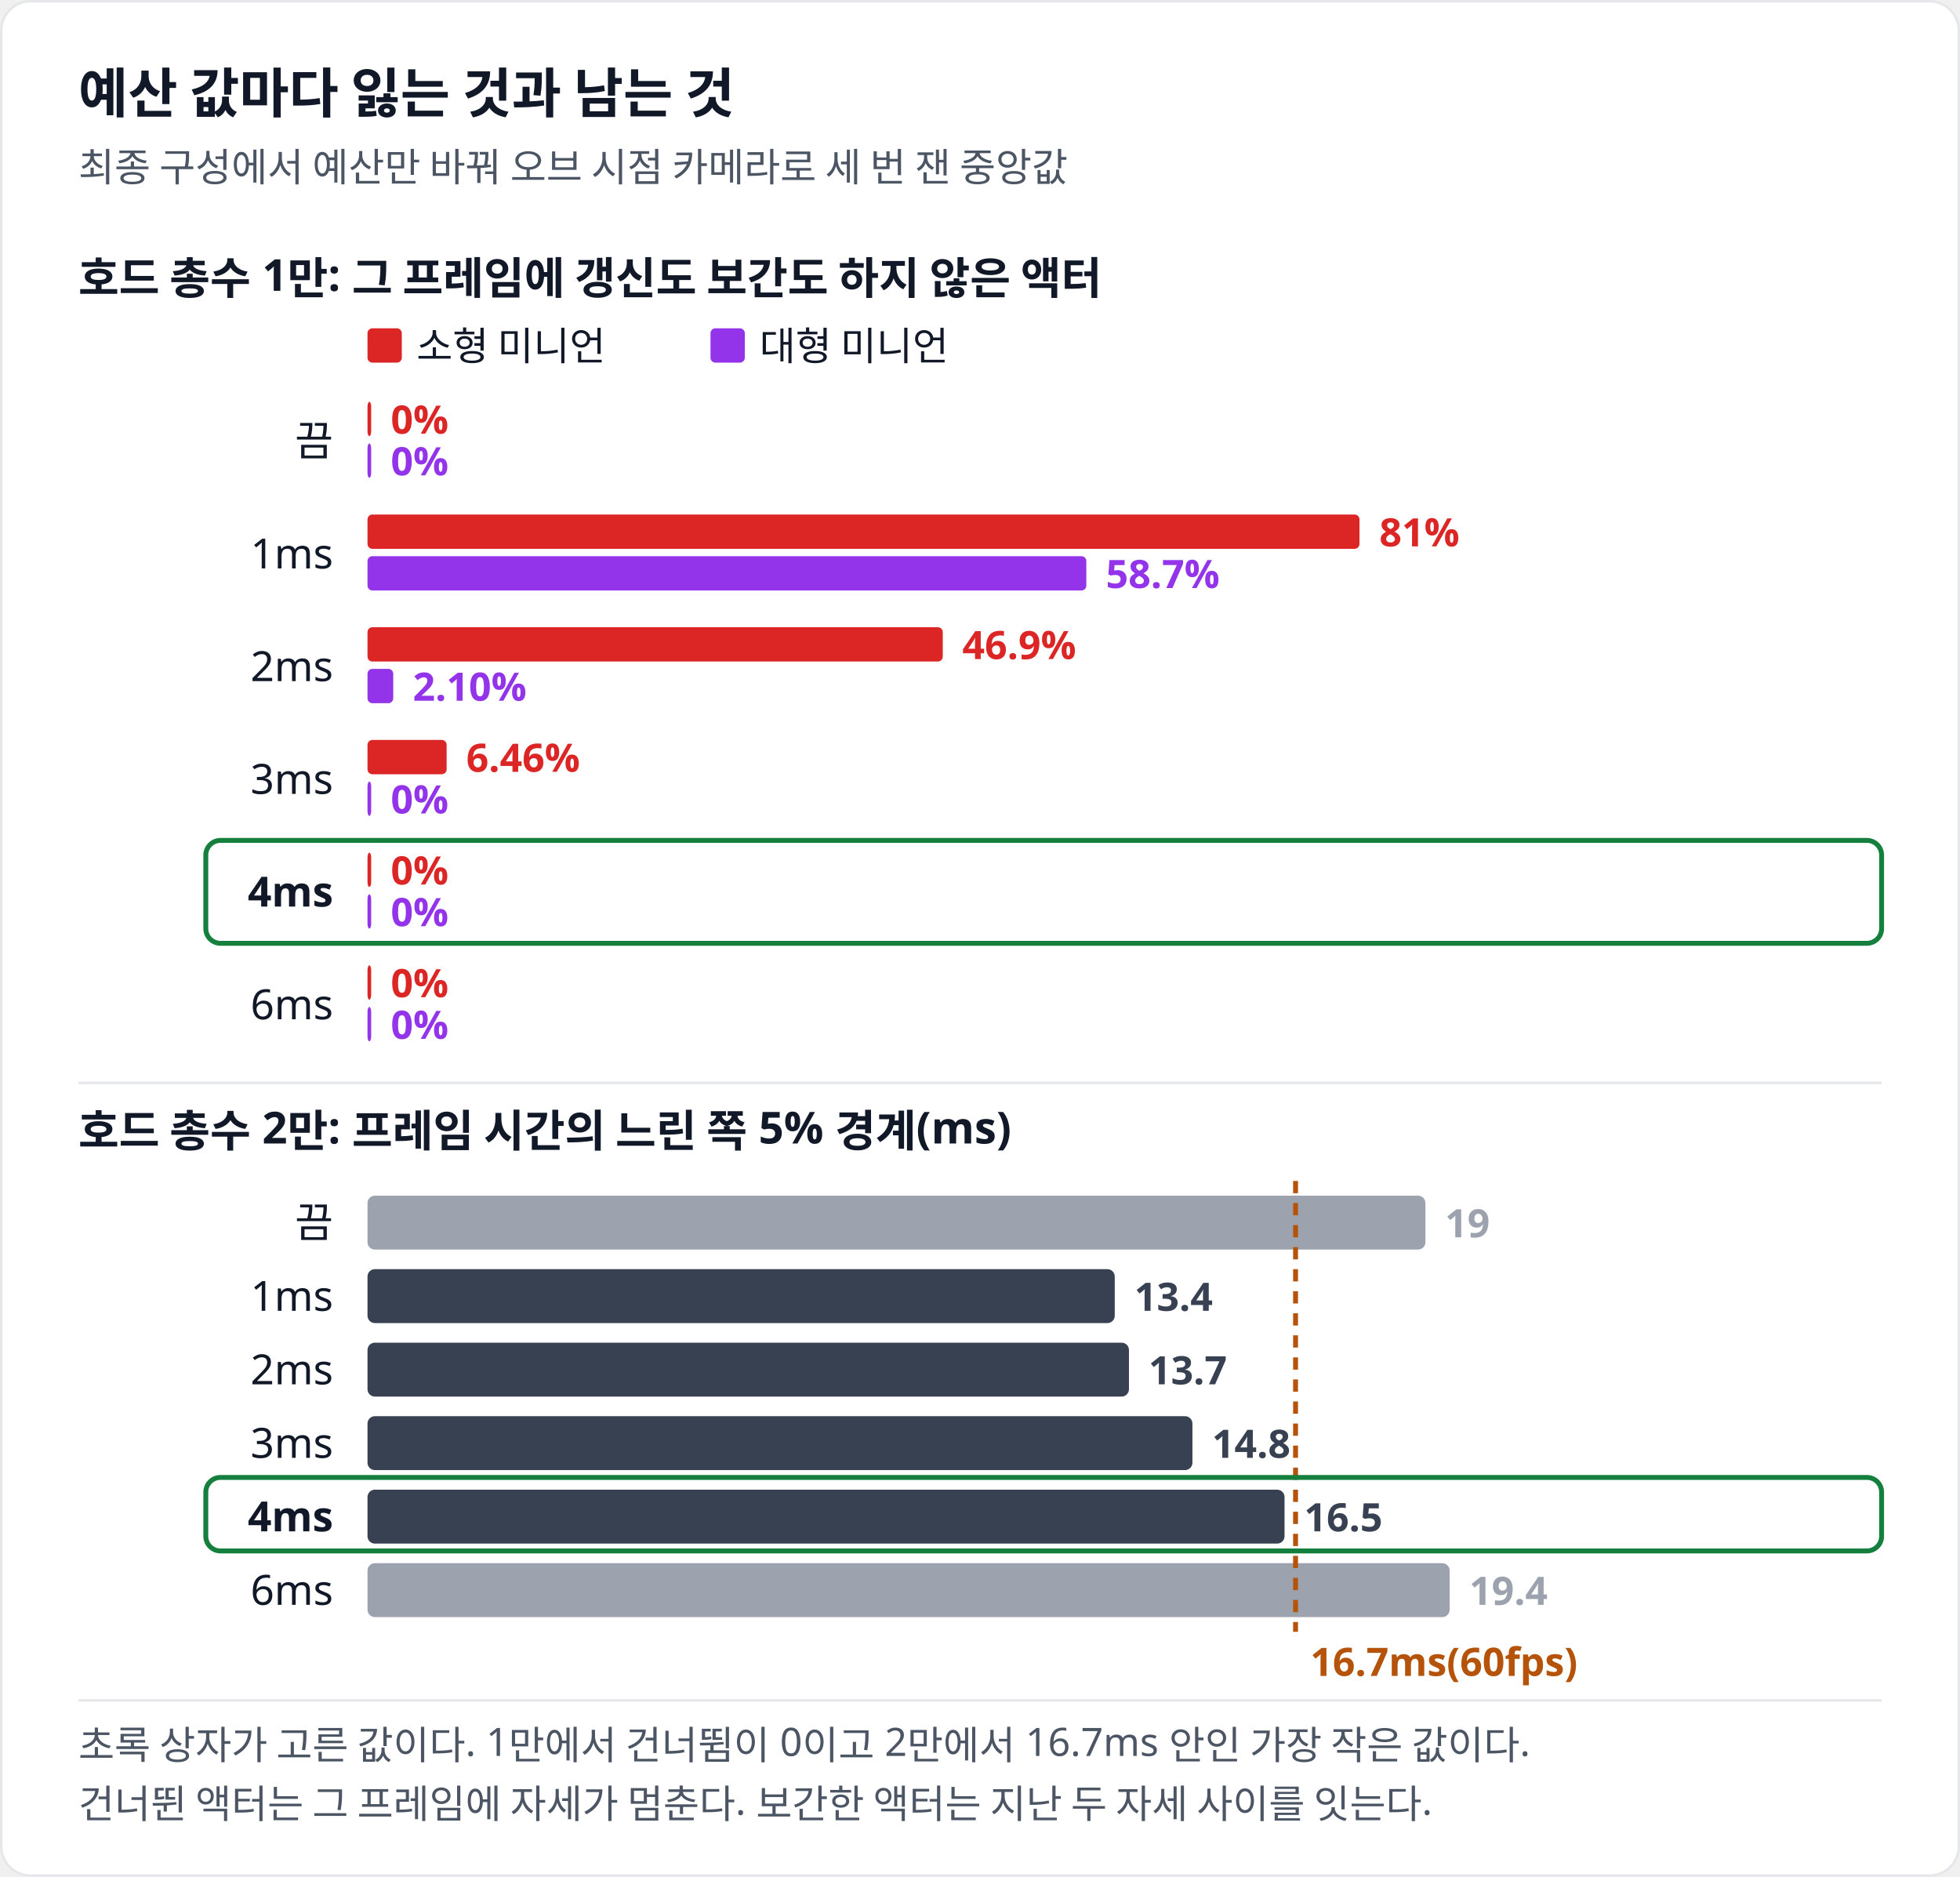
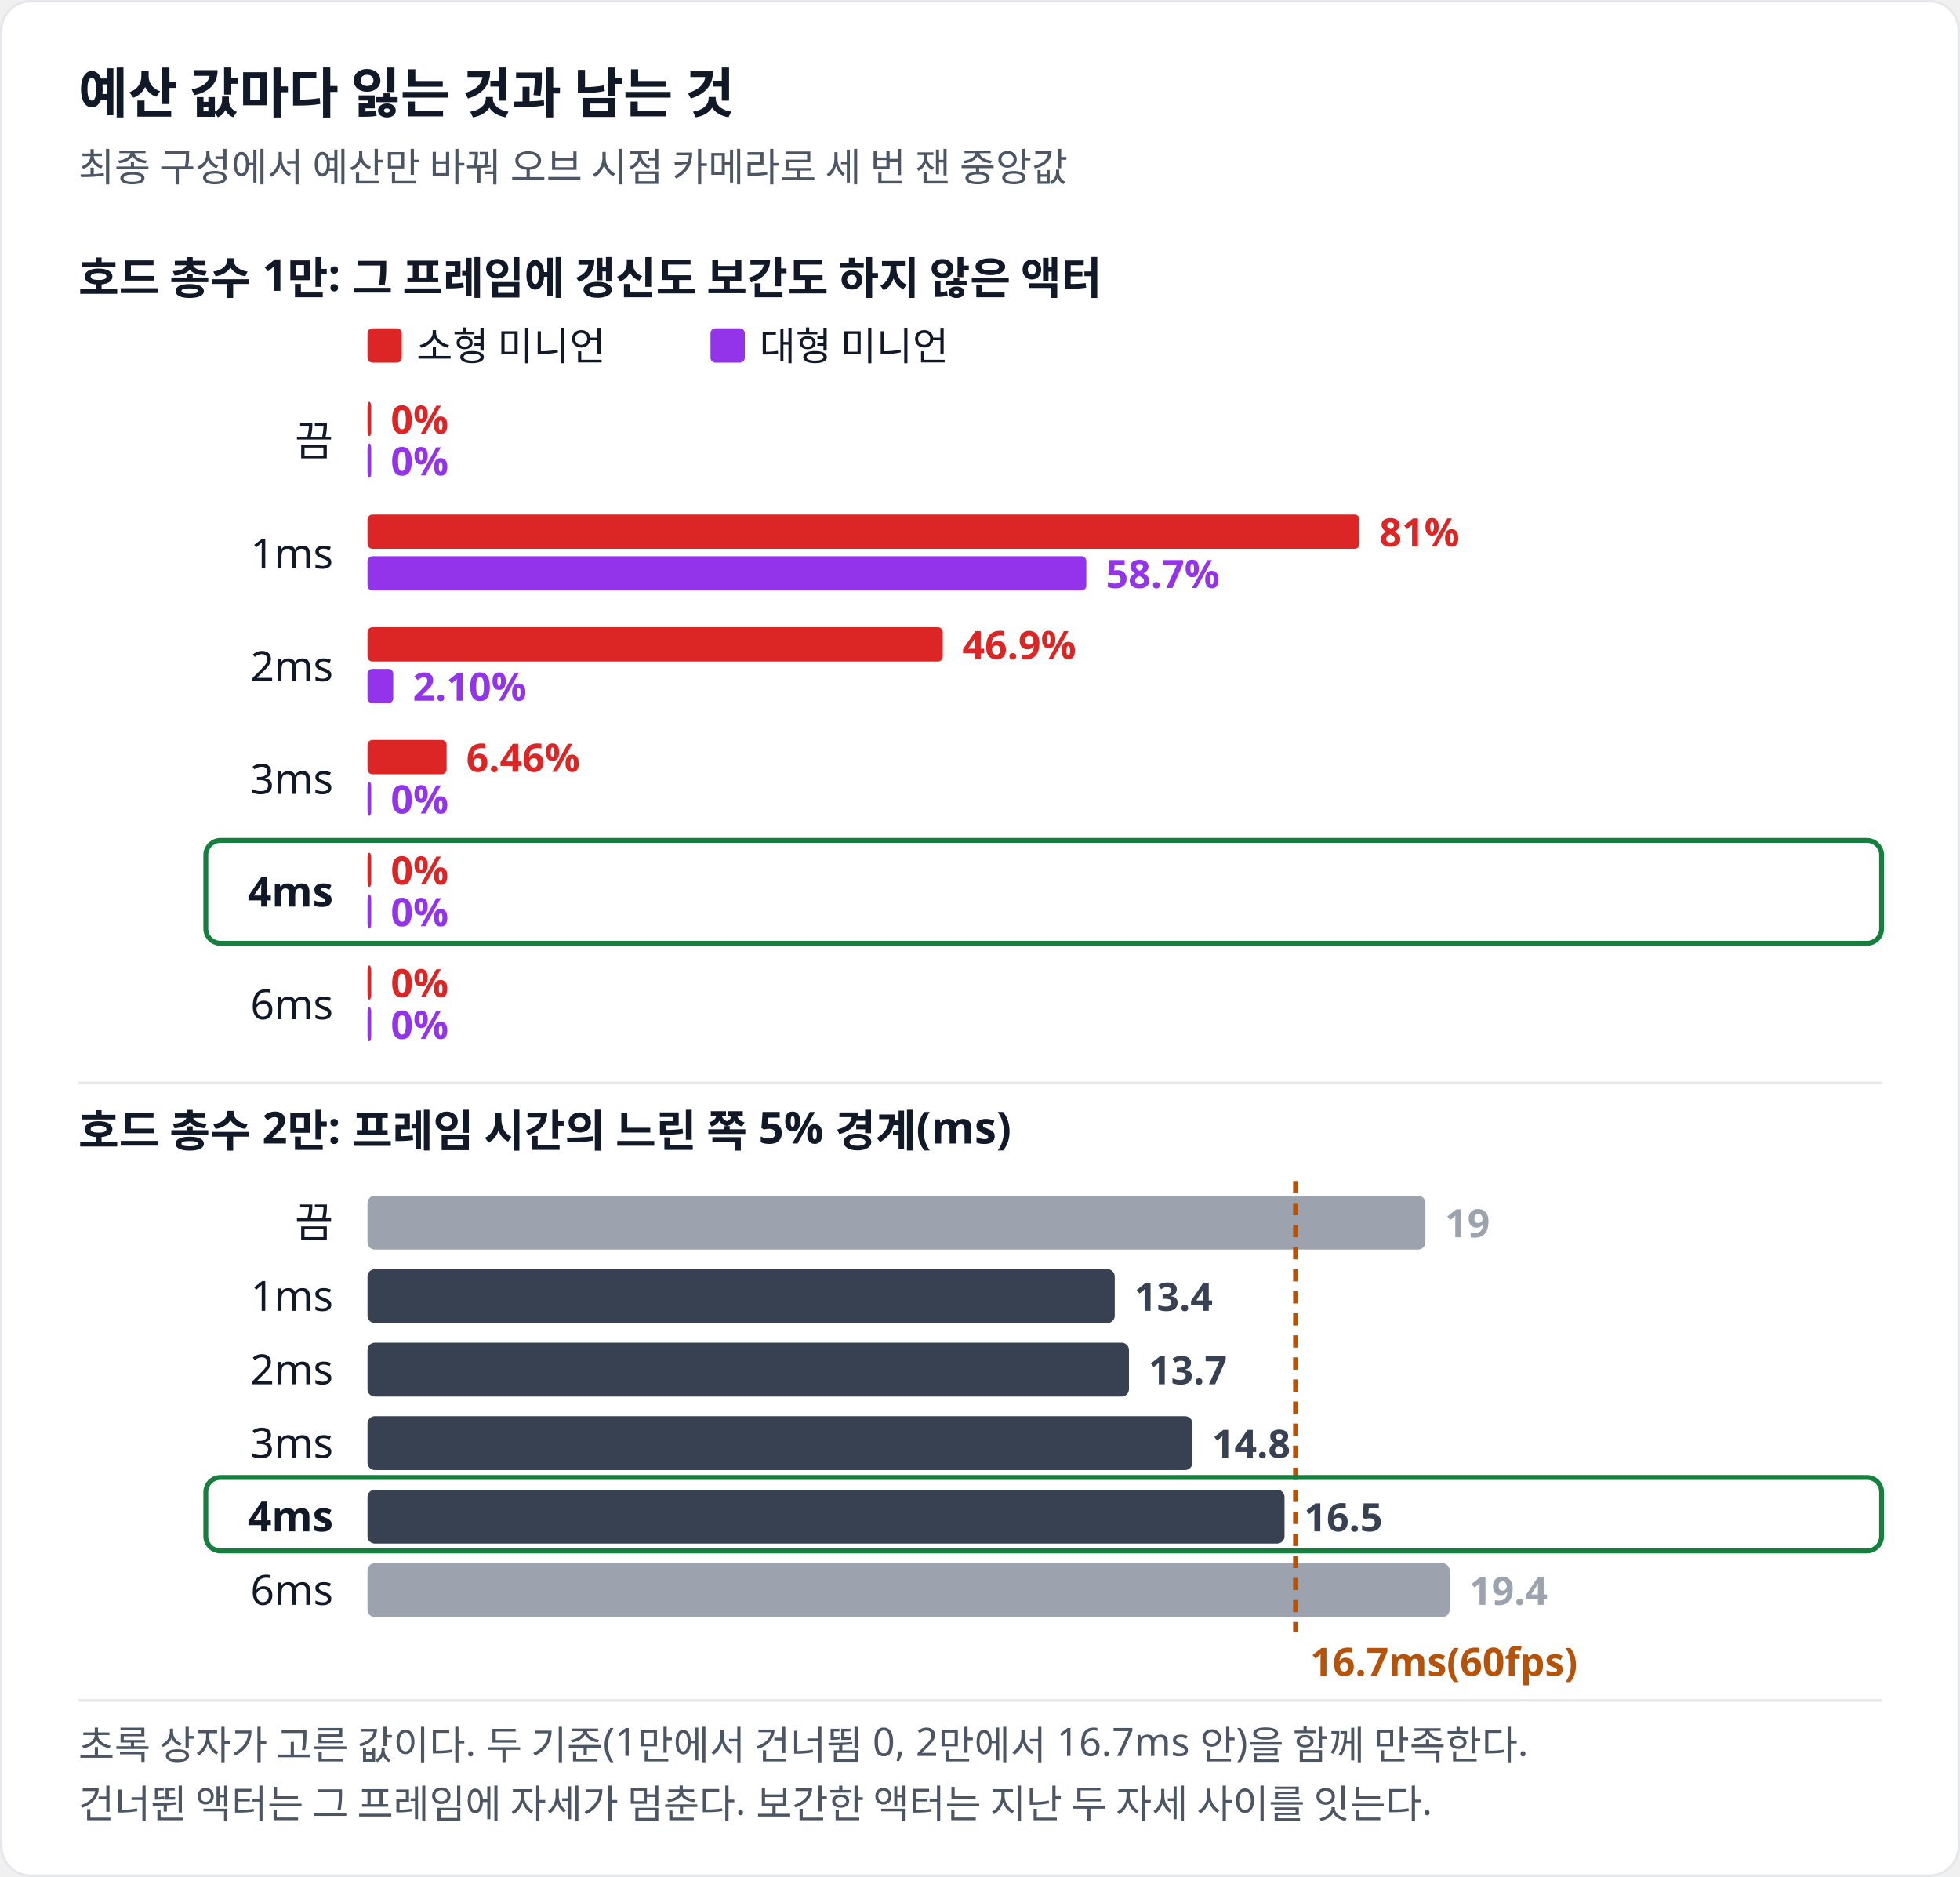
<svg xmlns="http://www.w3.org/2000/svg" width="800" height="766" viewBox="0 0 800 766" font-family="Malgun Gothic, Apple SD Gothic Neo, Noto Sans KR, Segoe UI, sans-serif" font-size="16" fill="#111827">
  <rect x="0.5" y="0.5" width="799" height="765" rx="12" fill="#ffffff" stroke="#e5e7eb" />
  <text x="32" y="46" font-size="22" font-weight="700">예산 값마다 잃는 것과 남는 것</text>
  <text x="32" y="74" font-size="16" fill="#4b5563">최종 구성에서 예산만 바꿔 오브 시점 카메라로 세 번 잰 중앙값</text>
  <text x="32" y="120" font-size="18" font-weight="700">호드 총수 1만: 그 프레임에 갱신도 보간도 하지 않은 액터</text>
  <rect x="150" y="134" width="14" height="14" rx="2" fill="#dc2626" />
  <text x="170" y="147" font-size="16">소형 미니언</text>
  <rect x="290" y="134" width="14" height="14" rx="2" fill="#9333ea" />
  <text x="310" y="147" font-size="16">대형 미니언</text>
  <text x="136" y="186" text-anchor="end" font-size="17" font-weight="400">끔</text>
  <rect x="150" y="164" width="1.5" height="14" rx="2" fill="#dc2626" />
  <text x="159.5" y="177" font-size="16" font-weight="700" fill="#dc2626">0%</text>
  <rect x="150" y="181" width="1.5" height="14" rx="2" fill="#9333ea" />
  <text x="159.5" y="194" font-size="16" font-weight="700" fill="#9333ea">0%</text>
  <text x="136" y="232" text-anchor="end" font-size="17" font-weight="400">1ms</text>
  <rect x="150" y="210" width="404.9" height="14" rx="2" fill="#dc2626" />
  <text x="563.0" y="223" font-size="16" font-weight="700" fill="#dc2626">81%</text>
  <rect x="150" y="227" width="293.4" height="14" rx="2" fill="#9333ea" />
  <text x="451.4" y="240" font-size="16" font-weight="700" fill="#9333ea">58.7%</text>
  <text x="136" y="278" text-anchor="end" font-size="17" font-weight="400">2ms</text>
  <rect x="150" y="256" width="234.8" height="14" rx="2" fill="#dc2626" />
  <text x="392.8" y="269" font-size="16" font-weight="700" fill="#dc2626">46.9%</text>
  <rect x="150" y="273" width="10.5" height="14" rx="2" fill="#9333ea" />
  <text x="168.5" y="286" font-size="16" font-weight="700" fill="#9333ea">2.10%</text>
  <text x="136" y="324" text-anchor="end" font-size="17" font-weight="400">3ms</text>
  <rect x="150" y="302" width="32.3" height="14" rx="2" fill="#dc2626" />
  <text x="190.3" y="315" font-size="16" font-weight="700" fill="#dc2626">6.46%</text>
  <rect x="150" y="319" width="1.5" height="14" rx="2" fill="#9333ea" />
  <text x="159.5" y="332" font-size="16" font-weight="700" fill="#9333ea">0%</text>
  <text x="136" y="370" text-anchor="end" font-size="17" font-weight="700">4ms</text>
  <rect x="150" y="348" width="1.5" height="14" rx="2" fill="#dc2626" />
  <text x="159.5" y="361" font-size="16" font-weight="700" fill="#dc2626">0%</text>
  <rect x="150" y="365" width="1.5" height="14" rx="2" fill="#9333ea" />
  <text x="159.5" y="378" font-size="16" font-weight="700" fill="#9333ea">0%</text>
  <text x="136" y="416" text-anchor="end" font-size="17" font-weight="400">6ms</text>
  <rect x="150" y="394" width="1.5" height="14" rx="2" fill="#dc2626" />
  <text x="159.5" y="407" font-size="16" font-weight="700" fill="#dc2626">0%</text>
  <rect x="150" y="411" width="1.5" height="14" rx="2" fill="#9333ea" />
  <text x="159.5" y="424" font-size="16" font-weight="700" fill="#9333ea">0%</text>
  <line x1="32" y1="442" x2="768" y2="442" stroke="#e5e7eb" />
  <text x="32" y="468" font-size="18" font-weight="700">호드 총수 2만: 프레임 시간의 느린 쪽 5% 경계(ms)</text>
  <text x="136" y="505" text-anchor="end" font-size="17" font-weight="400">끔</text>
  <rect x="150" y="488" width="431.8" height="22" rx="3" fill="#9ca3af" />
  <text x="589.8" y="505" font-size="16" font-weight="700" fill="#9ca3af">19</text>
  <text x="136" y="535" text-anchor="end" font-size="17" font-weight="400">1ms</text>
  <rect x="150" y="518" width="305.0" height="22" rx="3" fill="#374151" />
  <text x="463.0" y="535" font-size="16" font-weight="700" fill="#374151">13.4</text>
  <text x="136" y="565" text-anchor="end" font-size="17" font-weight="400">2ms</text>
  <rect x="150" y="548" width="310.8" height="22" rx="3" fill="#374151" />
  <text x="468.8" y="565" font-size="16" font-weight="700" fill="#374151">13.7</text>
  <text x="136" y="595" text-anchor="end" font-size="17" font-weight="400">3ms</text>
  <rect x="150" y="578" width="336.7" height="22" rx="3" fill="#374151" />
  <text x="494.7" y="595" font-size="16" font-weight="700" fill="#374151">14.8</text>
  <text x="136" y="625" text-anchor="end" font-size="17" font-weight="700">4ms</text>
  <rect x="150" y="608" width="374.3" height="22" rx="3" fill="#374151" />
  <text x="532.3" y="625" font-size="16" font-weight="700" fill="#374151">16.5</text>
  <text x="136" y="655" text-anchor="end" font-size="17" font-weight="400">6ms</text>
  <rect x="150" y="638" width="441.7" height="22" rx="3" fill="#9ca3af" />
  <text x="599.7" y="655" font-size="16" font-weight="700" fill="#9ca3af">19.4</text>
  <line x1="528.8" y1="482" x2="528.8" y2="666" stroke="#b45309" stroke-width="2" stroke-dasharray="5 4" />
  <text x="534.8" y="684" font-size="16" font-weight="700" fill="#b45309">16.7ms(60fps)</text>
  <rect x="84" y="343" width="684" height="42" rx="6" fill="none" stroke="#15803d" stroke-width="2" />
  <rect x="84" y="603" width="684" height="30" rx="6" fill="none" stroke="#15803d" stroke-width="2" />
  <line x1="32" y1="694" x2="768" y2="694" stroke="#e5e7eb" />
-   <text x="32" y="718" font-size="16" fill="#4b5563">초록 상자가 고른 값이다. 1만에서 건너뜀이 0이고 2만에서 16.7ms 안인 가장 작은 값이다.</text>
+   <text x="32" y="718" font-size="16" fill="#4b5563">초록 상자가 고른 값이다. 두 기준(1만에서 건너뜀 0, 2만에서 16.7ms 안)을 함께 만족한다.</text>
  <text x="32" y="742" font-size="16" fill="#4b5563">건너뛴 액터는 그 프레임에 자세가 멈춘다. 보간한 액터는 지난 두 자세 사이를 잇는다.</text>
</svg>
